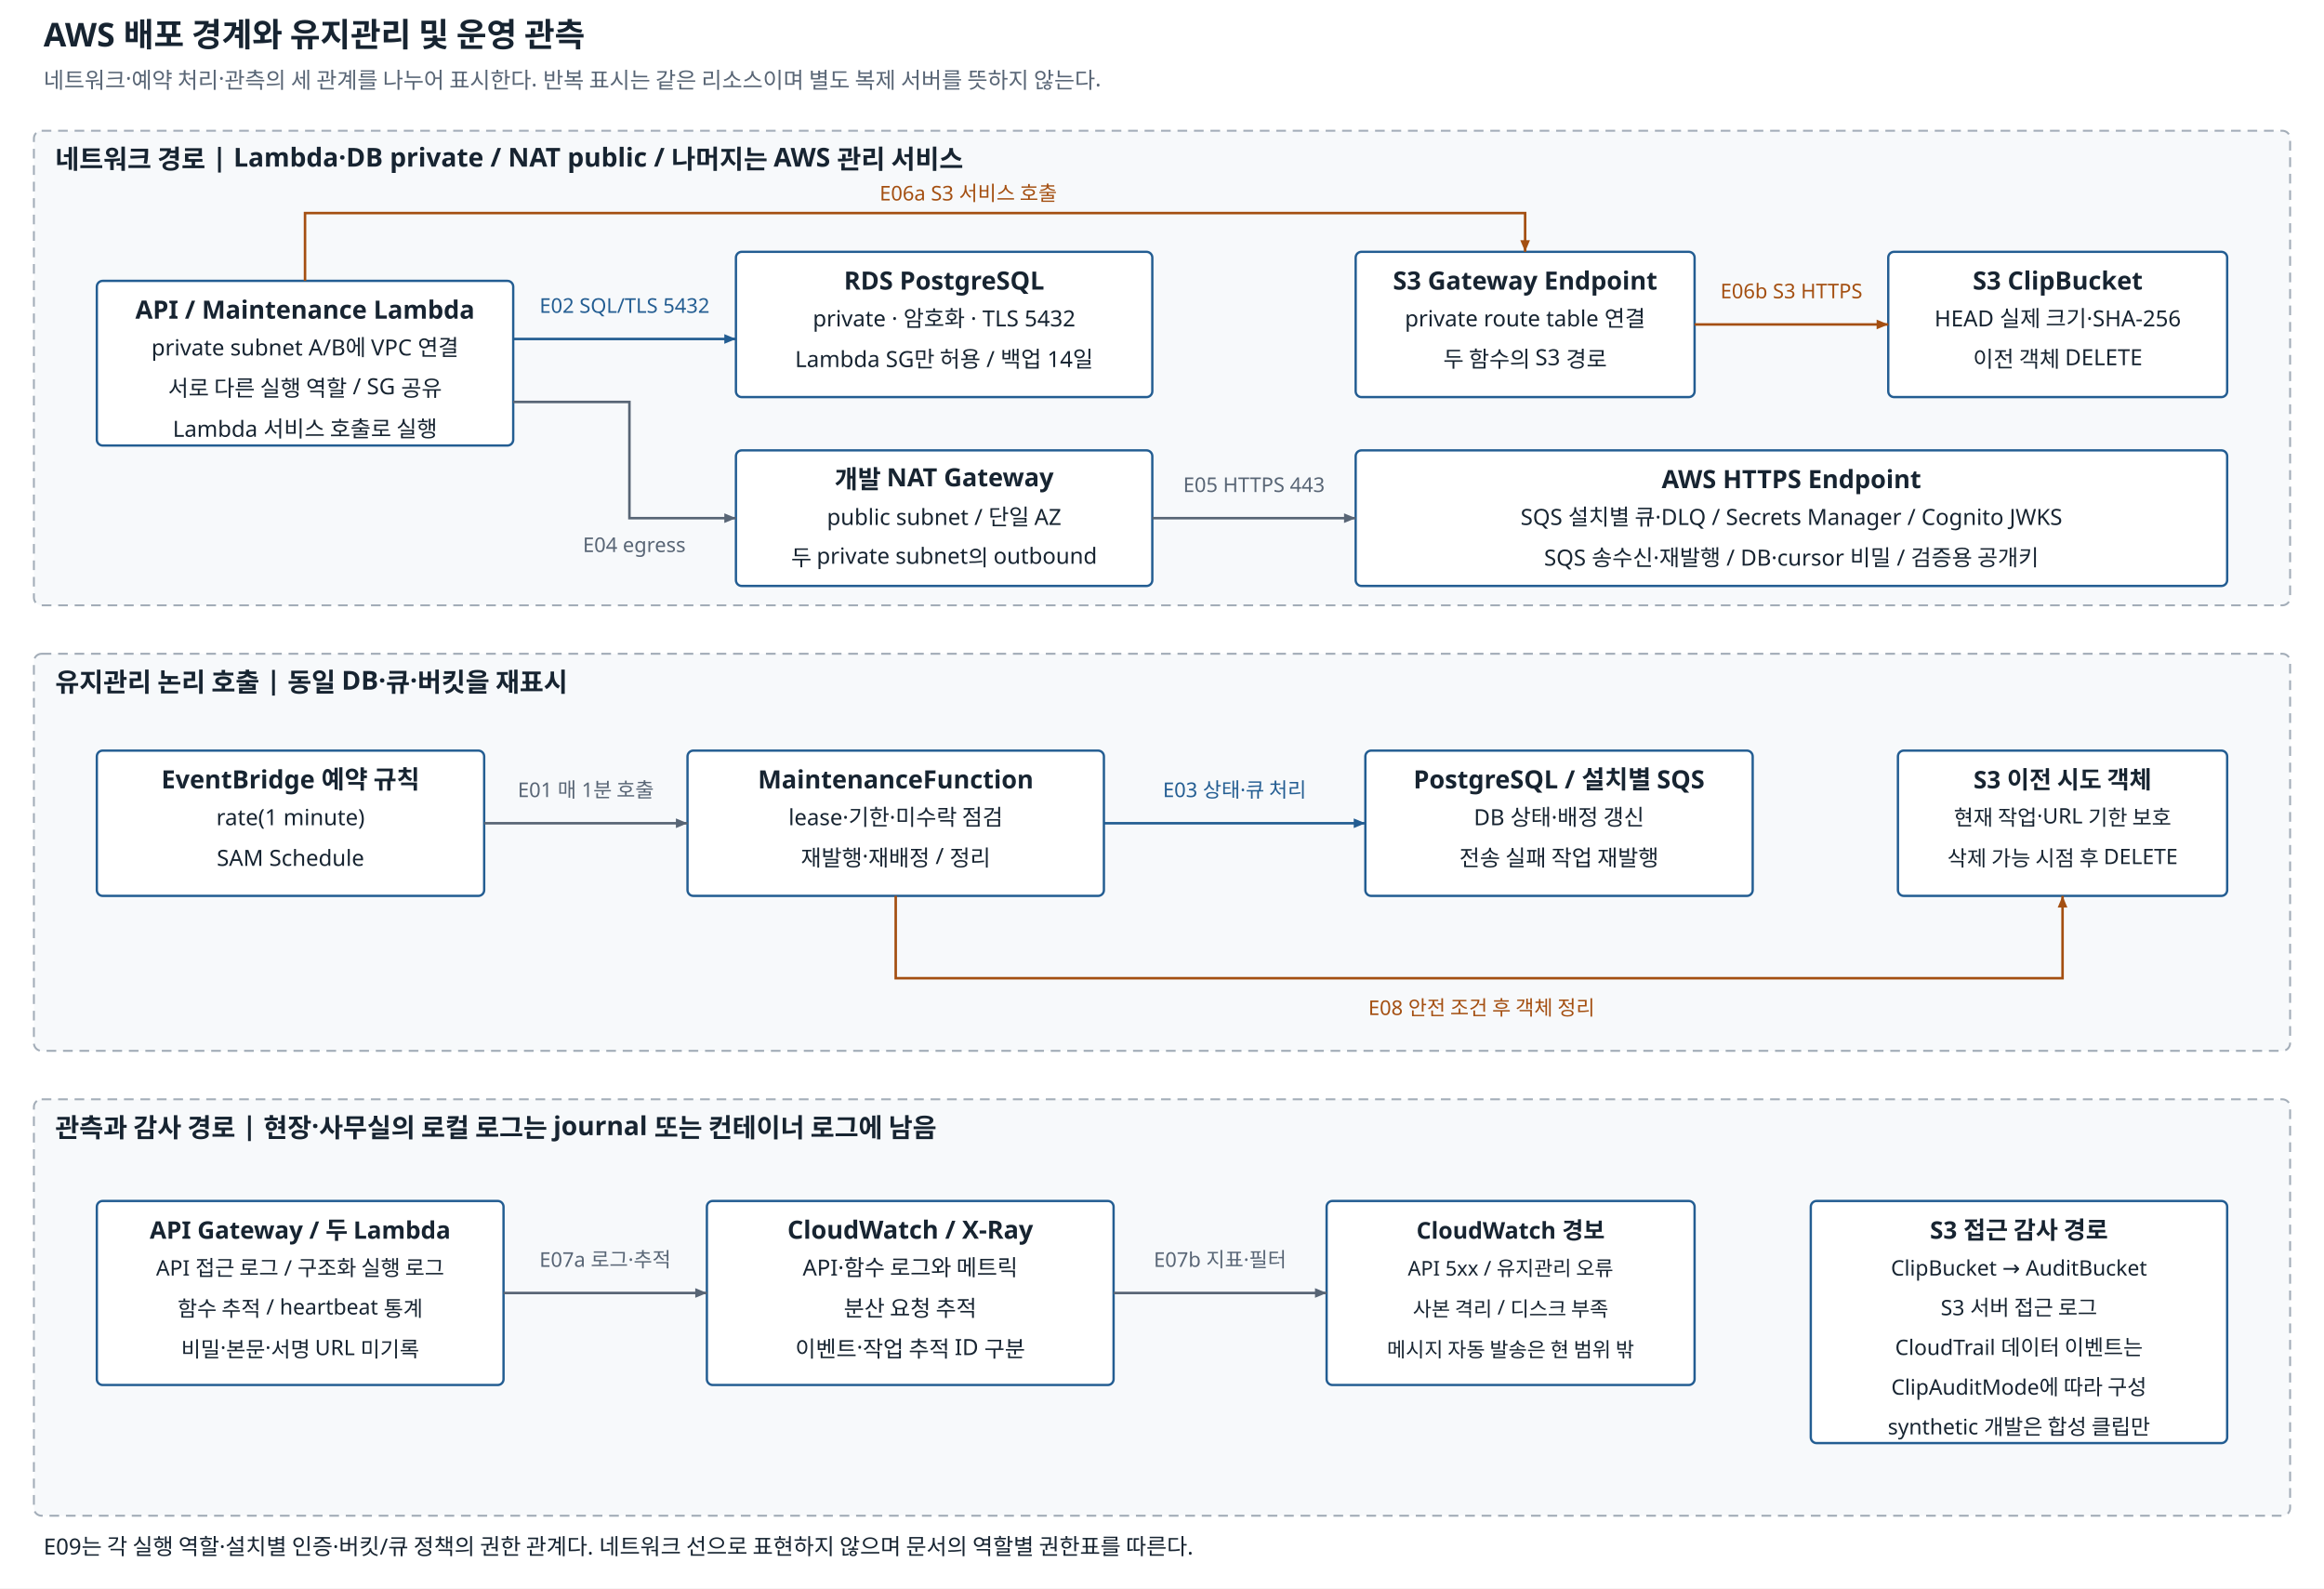
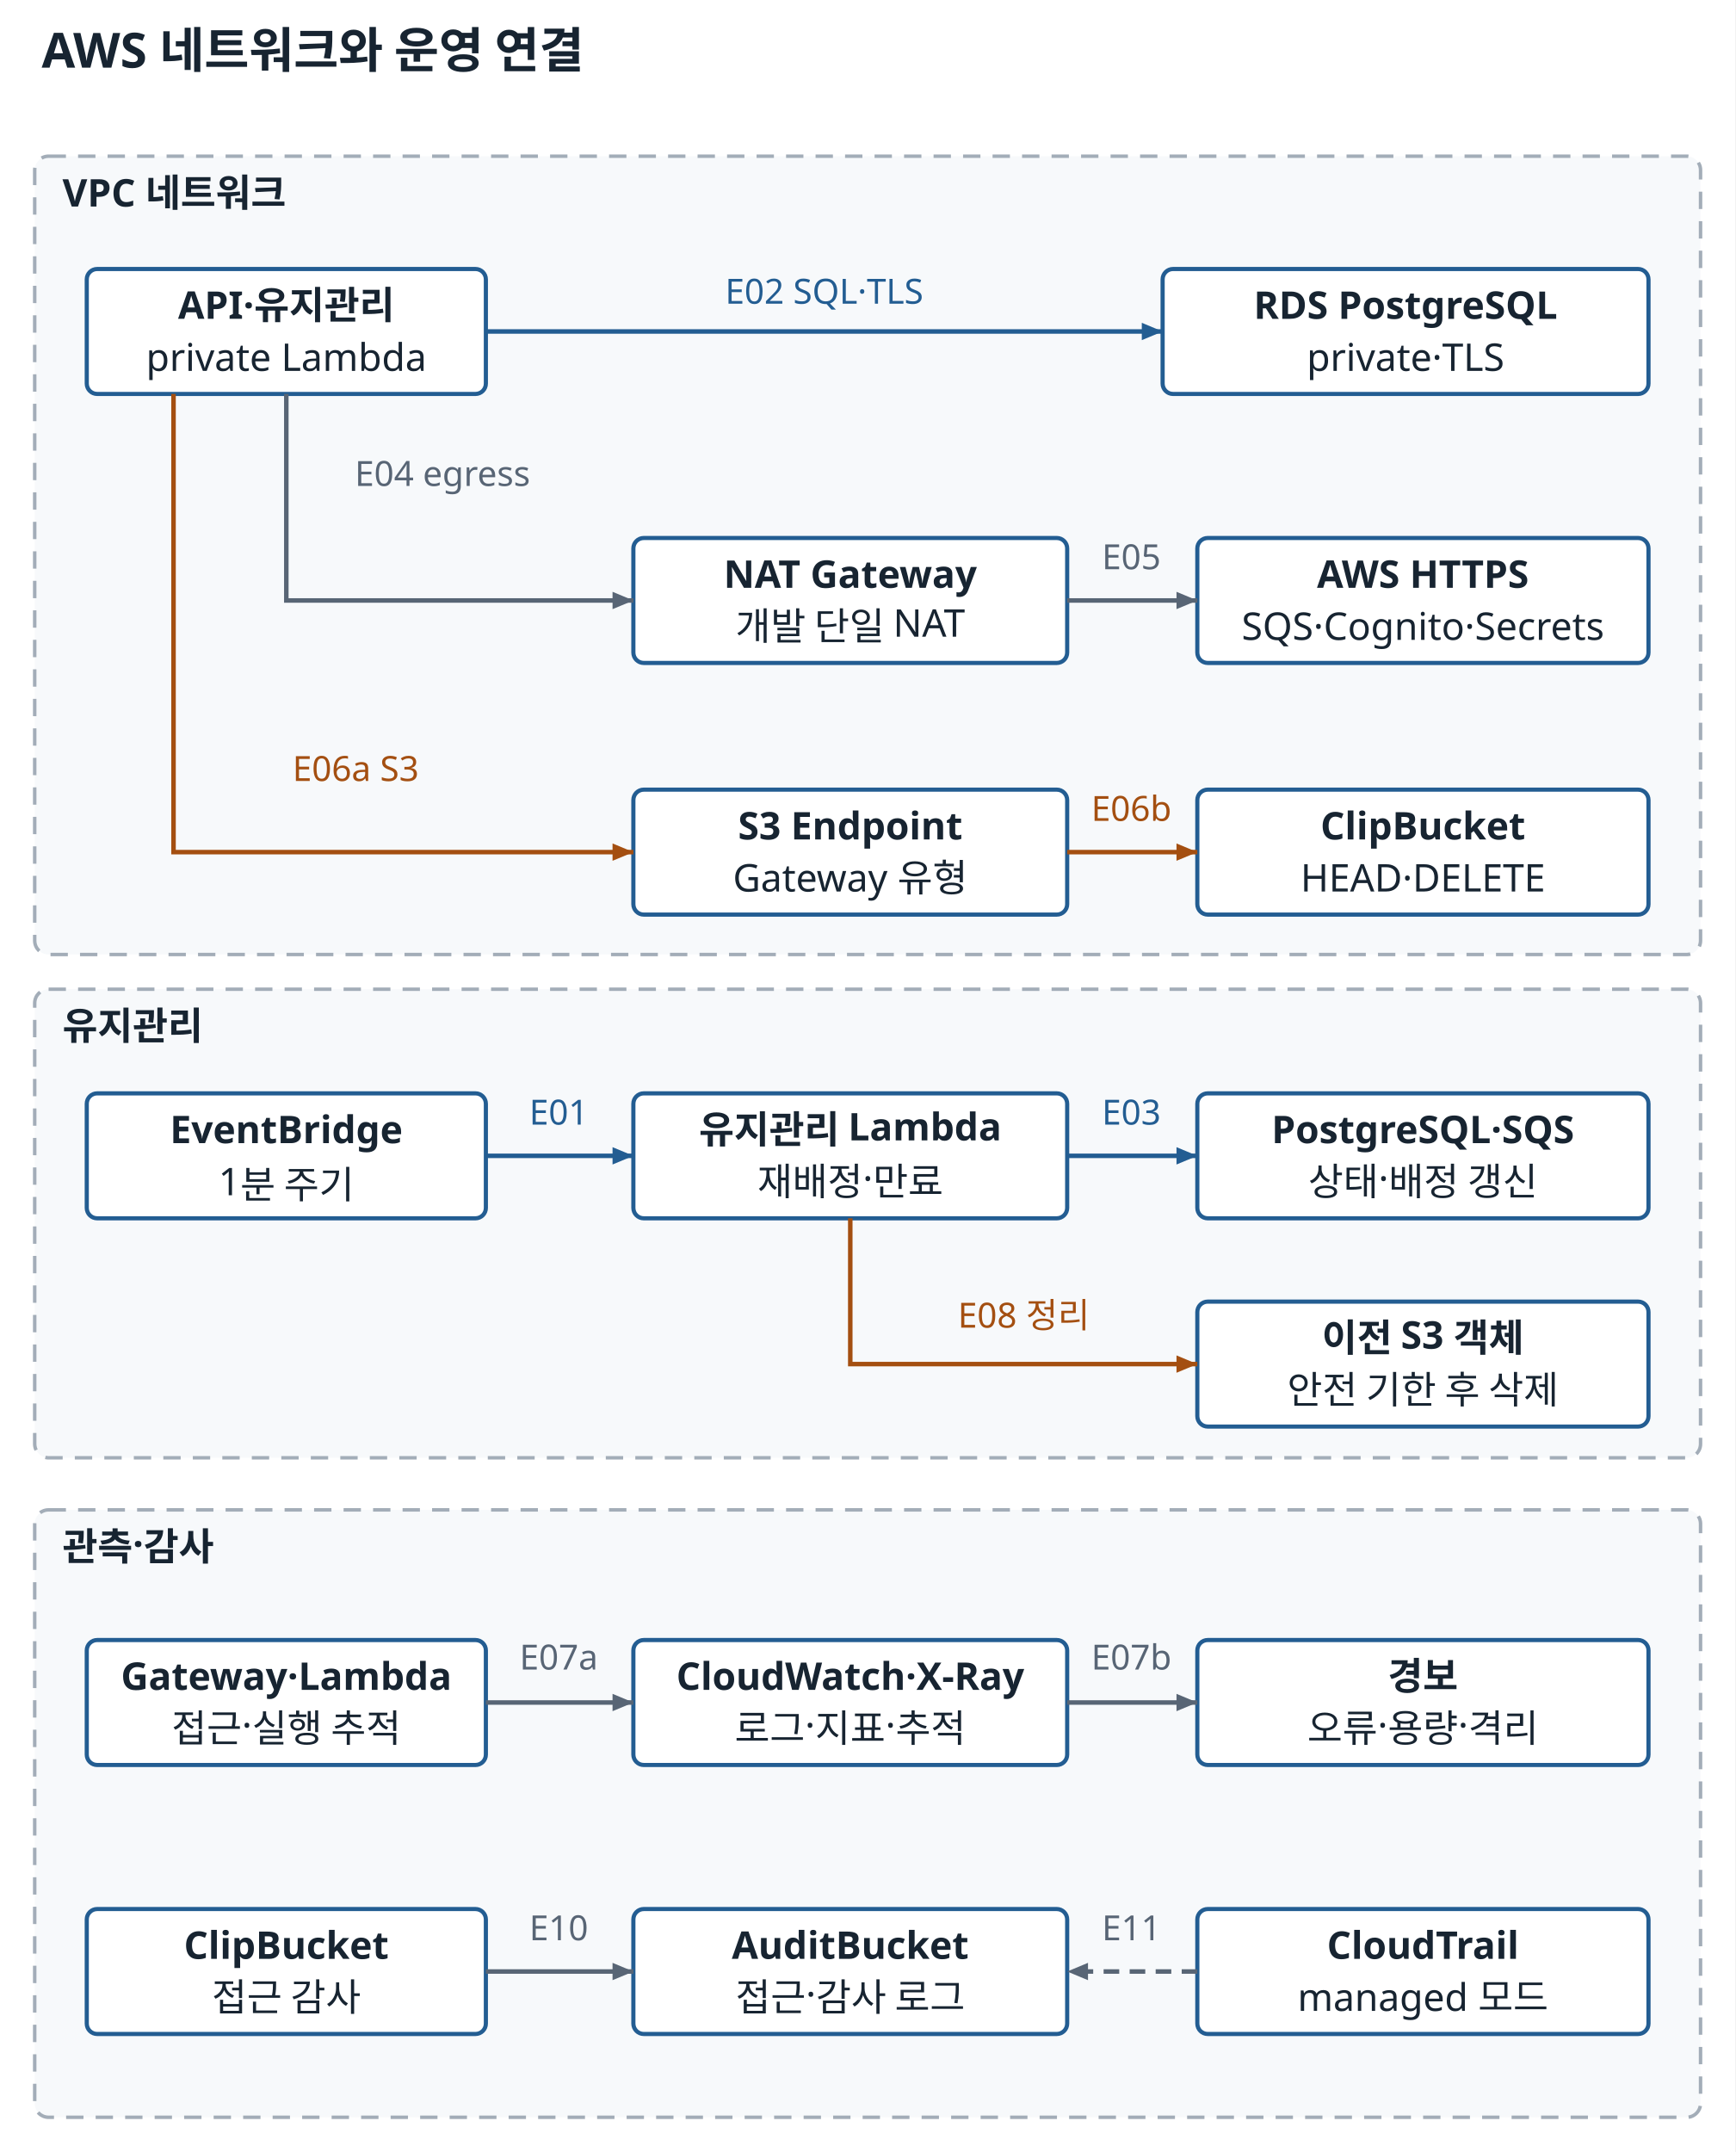
- <svg xmlns="http://www.w3.org/2000/svg" width="2400" height="1640" viewBox="0 0 2400 1640" role="img">
+ <svg xmlns="http://www.w3.org/2000/svg" width="1000" height="1240" viewBox="0 0 1000 1240" role="img">
  <rect width="100%" height="100%" fill="white" />
-   <text x="45" y="48" text-anchor="start" font-family="Nanum Gothic, sans-serif" font-size="34" font-weight="700" fill="#172431">AWS 배포 경계와 유지관리 및 운영 관측</text>
-   <text x="45" y="91" text-anchor="start" font-family="Nanum Gothic, sans-serif" font-size="23" font-weight="400" fill="#586575">네트워크·예약 처리·관측의 세 관계를 나누어 표시한다. 반복 표시는 같은 리소스이며 별도 복제 서버를 뜻하지 않는다.</text>
-   <rect x="35" y="135" width="2330" height="490" rx="8" fill="#F7F9FB" stroke="#A3ADB8" stroke-width="2" stroke-dasharray="10 7" />
-   <text x="57" y="174" text-anchor="start" font-family="Nanum Gothic, sans-serif" font-size="27" font-weight="700" fill="#172431">네트워크 경로  |  Lambda·DB private / NAT public / 나머지는 AWS 관리 서비스</text>
-   <rect x="100" y="290" width="430" height="170" rx="6" fill="white" stroke="#235D92" stroke-width="2.4" />
-   <text x="315.0" y="329" text-anchor="middle" font-family="Nanum Gothic, sans-serif" font-size="26" font-weight="700" fill="#172431">API / Maintenance Lambda</text>
-   <text x="315.0" y="367" text-anchor="middle" font-family="Nanum Gothic, sans-serif" font-size="23" font-weight="400" fill="#172431">private subnet A/B에 VPC 연결</text>
-   <text x="315.0" y="409" text-anchor="middle" font-family="Nanum Gothic, sans-serif" font-size="23" font-weight="400" fill="#172431">서로 다른 실행 역할 / SG 공유</text>
-   <text x="315.0" y="451" text-anchor="middle" font-family="Nanum Gothic, sans-serif" font-size="23" font-weight="400" fill="#172431">Lambda 서비스 호출로 실행</text>
-   <rect x="760" y="260" width="430" height="150" rx="6" fill="white" stroke="#235D92" stroke-width="2.4" />
-   <text x="975.0" y="299" text-anchor="middle" font-family="Nanum Gothic, sans-serif" font-size="26" font-weight="700" fill="#172431">RDS PostgreSQL</text>
-   <text x="975.0" y="337" text-anchor="middle" font-family="Nanum Gothic, sans-serif" font-size="23" font-weight="400" fill="#172431">private · 암호화 · TLS 5432</text>
-   <text x="975.0" y="379" text-anchor="middle" font-family="Nanum Gothic, sans-serif" font-size="23" font-weight="400" fill="#172431">Lambda SG만 허용 / 백업 14일</text>
-   <rect x="760" y="465" width="430" height="140" rx="6" fill="white" stroke="#235D92" stroke-width="2.4" />
-   <text x="975.0" y="504" text-anchor="middle" font-family="Nanum Gothic, sans-serif" font-size="26" font-weight="700" fill="#172431">개발 NAT Gateway</text>
-   <text x="975.0" y="542" text-anchor="middle" font-family="Nanum Gothic, sans-serif" font-size="23" font-weight="400" fill="#172431">public subnet / 단일 AZ</text>
-   <text x="975.0" y="584" text-anchor="middle" font-family="Nanum Gothic, sans-serif" font-size="23" font-weight="400" fill="#172431">두 private subnet의 outbound</text>
-   <rect x="1400" y="260" width="350" height="150" rx="6" fill="white" stroke="#235D92" stroke-width="2.4" />
-   <text x="1575.0" y="299" text-anchor="middle" font-family="Nanum Gothic, sans-serif" font-size="26" font-weight="700" fill="#172431">S3 Gateway Endpoint</text>
-   <text x="1575.0" y="337" text-anchor="middle" font-family="Nanum Gothic, sans-serif" font-size="23" font-weight="400" fill="#172431">private route table 연결</text>
-   <text x="1575.0" y="379" text-anchor="middle" font-family="Nanum Gothic, sans-serif" font-size="23" font-weight="400" fill="#172431">두 함수의 S3 경로</text>
-   <rect x="1950" y="260" width="350" height="150" rx="6" fill="white" stroke="#235D92" stroke-width="2.4" />
-   <text x="2125.0" y="299" text-anchor="middle" font-family="Nanum Gothic, sans-serif" font-size="26" font-weight="700" fill="#172431">S3 ClipBucket</text>
-   <text x="2125.0" y="337" text-anchor="middle" font-family="Nanum Gothic, sans-serif" font-size="23" font-weight="400" fill="#172431">HEAD 실제 크기·SHA-256</text>
-   <text x="2125.0" y="379" text-anchor="middle" font-family="Nanum Gothic, sans-serif" font-size="23" font-weight="400" fill="#172431">이전 객체 DELETE</text>
-   <rect x="1400" y="465" width="900" height="140" rx="6" fill="white" stroke="#235D92" stroke-width="2.4" />
-   <text x="1850.0" y="504" text-anchor="middle" font-family="Nanum Gothic, sans-serif" font-size="26" font-weight="700" fill="#172431">AWS HTTPS Endpoint</text>
-   <text x="1850.0" y="542" text-anchor="middle" font-family="Nanum Gothic, sans-serif" font-size="23" font-weight="400" fill="#172431">SQS 설치별 큐·DLQ / Secrets Manager / Cognito JWKS</text>
-   <text x="1850.0" y="584" text-anchor="middle" font-family="Nanum Gothic, sans-serif" font-size="23" font-weight="400" fill="#172431">SQS 송수신·재발행 / DB·cursor 비밀 / 검증용 공개키</text>
-   <polyline points="530,350 760,350" fill="none" stroke="#235D92" stroke-width="2.6" />
-   <polygon points="760,350 748,345 748,355" fill="#235D92" />
-   <text x="645" y="323" text-anchor="middle" font-family="Nanum Gothic, sans-serif" font-size="21" font-weight="400" fill="#235D92">E02  SQL/TLS 5432</text>
-   <polyline points="530,415 650,415 650,535 760,535" fill="none" stroke="#586575" stroke-width="2.6" />
-   <polygon points="760,535 748,530 748,540" fill="#586575" />
-   <text x="655" y="570" text-anchor="middle" font-family="Nanum Gothic, sans-serif" font-size="21" font-weight="400" fill="#586575">E04  egress</text>
-   <polyline points="315,290 315,220 1575,220 1575,260" fill="none" stroke="#A44F11" stroke-width="2.6" />
-   <polygon points="1575,260 1570,248 1580,248" fill="#A44F11" />
-   <text x="1000" y="207" text-anchor="middle" font-family="Nanum Gothic, sans-serif" font-size="21" font-weight="400" fill="#A44F11">E06a  S3 서비스 호출</text>
-   <polyline points="1750,335 1950,335" fill="none" stroke="#A44F11" stroke-width="2.6" />
-   <polygon points="1950,335 1938,330 1938,340" fill="#A44F11" />
-   <text x="1850" y="308" text-anchor="middle" font-family="Nanum Gothic, sans-serif" font-size="21" font-weight="400" fill="#A44F11">E06b  S3 HTTPS</text>
-   <polyline points="1190,535 1400,535" fill="none" stroke="#586575" stroke-width="2.6" />
-   <polygon points="1400,535 1388,530 1388,540" fill="#586575" />
-   <text x="1295" y="508" text-anchor="middle" font-family="Nanum Gothic, sans-serif" font-size="21" font-weight="400" fill="#586575">E05  HTTPS 443</text>
-   <rect x="35" y="675" width="2330" height="410" rx="8" fill="#F7F9FB" stroke="#A3ADB8" stroke-width="2" stroke-dasharray="10 7" />
-   <text x="57" y="714" text-anchor="start" font-family="Nanum Gothic, sans-serif" font-size="27" font-weight="700" fill="#172431">유지관리 논리 호출  |  동일 DB·큐·버킷을 재표시</text>
-   <rect x="100" y="775" width="400" height="150" rx="6" fill="white" stroke="#235D92" stroke-width="2.4" />
-   <text x="300.0" y="814" text-anchor="middle" font-family="Nanum Gothic, sans-serif" font-size="26" font-weight="700" fill="#172431">EventBridge 예약 규칙</text>
-   <text x="300.0" y="852" text-anchor="middle" font-family="Nanum Gothic, sans-serif" font-size="23" font-weight="400" fill="#172431">rate(1 minute)</text>
-   <text x="300.0" y="894" text-anchor="middle" font-family="Nanum Gothic, sans-serif" font-size="23" font-weight="400" fill="#172431">SAM Schedule</text>
-   <rect x="710" y="775" width="430" height="150" rx="6" fill="white" stroke="#235D92" stroke-width="2.4" />
-   <text x="925.0" y="814" text-anchor="middle" font-family="Nanum Gothic, sans-serif" font-size="26" font-weight="700" fill="#172431">MaintenanceFunction</text>
-   <text x="925.0" y="852" text-anchor="middle" font-family="Nanum Gothic, sans-serif" font-size="23" font-weight="400" fill="#172431">lease·기한·미수락 점검</text>
-   <text x="925.0" y="894" text-anchor="middle" font-family="Nanum Gothic, sans-serif" font-size="23" font-weight="400" fill="#172431">재발행·재배정 / 정리</text>
-   <rect x="1410" y="775" width="400" height="150" rx="6" fill="white" stroke="#235D92" stroke-width="2.4" />
-   <text x="1610.0" y="814" text-anchor="middle" font-family="Nanum Gothic, sans-serif" font-size="26" font-weight="700" fill="#172431">PostgreSQL / 설치별 SQS</text>
-   <text x="1610.0" y="852" text-anchor="middle" font-family="Nanum Gothic, sans-serif" font-size="23" font-weight="400" fill="#172431">DB 상태·배정 갱신</text>
-   <text x="1610.0" y="894" text-anchor="middle" font-family="Nanum Gothic, sans-serif" font-size="23" font-weight="400" fill="#172431">전송 실패 작업 재발행</text>
-   <rect x="1960" y="775" width="340" height="150" rx="6" fill="white" stroke="#235D92" stroke-width="2.4" />
-   <text x="2130.0" y="814" text-anchor="middle" font-family="Nanum Gothic, sans-serif" font-size="25" font-weight="700" fill="#172431">S3 이전 시도 객체</text>
-   <text x="2130.0" y="852" text-anchor="middle" font-family="Nanum Gothic, sans-serif" font-size="22" font-weight="400" fill="#172431">현재 작업·URL 기한 보호</text>
-   <text x="2130.0" y="894" text-anchor="middle" font-family="Nanum Gothic, sans-serif" font-size="22" font-weight="400" fill="#172431">삭제 가능 시점 후 DELETE</text>
-   <polyline points="500,850 710,850" fill="none" stroke="#586575" stroke-width="2.6" />
-   <polygon points="710,850 698,845 698,855" fill="#586575" />
-   <text x="605" y="823" text-anchor="middle" font-family="Nanum Gothic, sans-serif" font-size="21" font-weight="400" fill="#586575">E01  매 1분 호출</text>
-   <polyline points="1140,850 1410,850" fill="none" stroke="#235D92" stroke-width="2.6" />
-   <polygon points="1410,850 1398,845 1398,855" fill="#235D92" />
-   <text x="1275" y="823" text-anchor="middle" font-family="Nanum Gothic, sans-serif" font-size="21" font-weight="400" fill="#235D92">E03  상태·큐 처리</text>
-   <polyline points="925,925 925,1010 2130,1010 2130,925" fill="none" stroke="#A44F11" stroke-width="2.6" />
-   <polygon points="2130,925 2125,937 2135,937" fill="#A44F11" />
-   <text x="1530" y="1048" text-anchor="middle" font-family="Nanum Gothic, sans-serif" font-size="21" font-weight="400" fill="#A44F11">E08  안전 조건 후 객체 정리</text>
-   <rect x="35" y="1135" width="2330" height="430" rx="8" fill="#F7F9FB" stroke="#A3ADB8" stroke-width="2" stroke-dasharray="10 7" />
-   <text x="57" y="1174" text-anchor="start" font-family="Nanum Gothic, sans-serif" font-size="27" font-weight="700" fill="#172431">관측과 감사 경로  |  현장·사무실의 로컬 로그는 journal 또는 컨테이너 로그에 남음</text>
-   <rect x="100" y="1240" width="420" height="190" rx="6" fill="white" stroke="#235D92" stroke-width="2.4" />
-   <text x="310.0" y="1279" text-anchor="middle" font-family="Nanum Gothic, sans-serif" font-size="25" font-weight="700" fill="#172431">API Gateway / 두 Lambda</text>
-   <text x="310.0" y="1317" text-anchor="middle" font-family="Nanum Gothic, sans-serif" font-size="22" font-weight="400" fill="#172431">API 접근 로그 / 구조화 실행 로그</text>
-   <text x="310.0" y="1359" text-anchor="middle" font-family="Nanum Gothic, sans-serif" font-size="22" font-weight="400" fill="#172431">함수 추적 / heartbeat 통계</text>
-   <text x="310.0" y="1401" text-anchor="middle" font-family="Nanum Gothic, sans-serif" font-size="22" font-weight="400" fill="#172431">비밀·본문·서명 URL 미기록</text>
-   <rect x="730" y="1240" width="420" height="190" rx="6" fill="white" stroke="#235D92" stroke-width="2.4" />
-   <text x="940.0" y="1279" text-anchor="middle" font-family="Nanum Gothic, sans-serif" font-size="26" font-weight="700" fill="#172431">CloudWatch / X-Ray</text>
-   <text x="940.0" y="1317" text-anchor="middle" font-family="Nanum Gothic, sans-serif" font-size="23" font-weight="400" fill="#172431">API·함수 로그와 메트릭</text>
-   <text x="940.0" y="1359" text-anchor="middle" font-family="Nanum Gothic, sans-serif" font-size="23" font-weight="400" fill="#172431">분산 요청 추적</text>
-   <text x="940.0" y="1401" text-anchor="middle" font-family="Nanum Gothic, sans-serif" font-size="23" font-weight="400" fill="#172431">이벤트·작업 추적 ID 구분</text>
-   <rect x="1370" y="1240" width="380" height="190" rx="6" fill="white" stroke="#235D92" stroke-width="2.4" />
-   <text x="1560.0" y="1279" text-anchor="middle" font-family="Nanum Gothic, sans-serif" font-size="24" font-weight="700" fill="#172431">CloudWatch 경보</text>
-   <text x="1560.0" y="1317" text-anchor="middle" font-family="Nanum Gothic, sans-serif" font-size="21" font-weight="400" fill="#172431">API 5xx / 유지관리 오류</text>
-   <text x="1560.0" y="1359" text-anchor="middle" font-family="Nanum Gothic, sans-serif" font-size="21" font-weight="400" fill="#172431">사본 격리 / 디스크 부족</text>
-   <text x="1560.0" y="1401" text-anchor="middle" font-family="Nanum Gothic, sans-serif" font-size="21" font-weight="400" fill="#172431">메시지 자동 발송은 현 범위 밖</text>
-   <rect x="1870" y="1240" width="430" height="250" rx="6" fill="white" stroke="#235D92" stroke-width="2.4" />
-   <text x="2085.0" y="1279" text-anchor="middle" font-family="Nanum Gothic, sans-serif" font-size="25" font-weight="700" fill="#172431">S3 접근 감사 경로</text>
-   <text x="2085.0" y="1317.0" text-anchor="middle" font-family="Nanum Gothic, sans-serif" font-size="22" font-weight="400" fill="#172431">ClipBucket → AuditBucket</text>
-   <text x="2085.0" y="1358.0" text-anchor="middle" font-family="Nanum Gothic, sans-serif" font-size="22" font-weight="400" fill="#172431">S3 서버 접근 로그</text>
-   <text x="2085.0" y="1399.0" text-anchor="middle" font-family="Nanum Gothic, sans-serif" font-size="22" font-weight="400" fill="#172431">CloudTrail 데이터 이벤트는</text>
-   <text x="2085.0" y="1440.0" text-anchor="middle" font-family="Nanum Gothic, sans-serif" font-size="22" font-weight="400" fill="#172431">ClipAuditMode에 따라 구성</text>
-   <text x="2085.0" y="1481.0" text-anchor="middle" font-family="Nanum Gothic, sans-serif" font-size="22" font-weight="400" fill="#172431">synthetic 개발은 합성 클립만</text>
-   <polyline points="520,1335 730,1335" fill="none" stroke="#586575" stroke-width="2.6" />
-   <polygon points="730,1335 718,1330 718,1340" fill="#586575" />
-   <text x="625" y="1308" text-anchor="middle" font-family="Nanum Gothic, sans-serif" font-size="21" font-weight="400" fill="#586575">E07a  로그·추적</text>
-   <polyline points="1150,1335 1370,1335" fill="none" stroke="#586575" stroke-width="2.6" />
-   <polygon points="1370,1335 1358,1330 1358,1340" fill="#586575" />
-   <text x="1260" y="1308" text-anchor="middle" font-family="Nanum Gothic, sans-serif" font-size="21" font-weight="400" fill="#586575">E07b  지표·필터</text>
-   <text x="45" y="1605" text-anchor="start" font-family="Nanum Gothic, sans-serif" font-size="23" font-weight="400" fill="#172431">E09는 각 실행 역할·설치별 인증·버킷/큐 정책의 권한 관계다. 네트워크 선으로 표현하지 않으며 문서의 역할별 권한표를 따른다.</text>
+   <text x="24" y="39" text-anchor="start" font-family="Nanum Gothic, sans-serif" font-size="28" font-weight="700" fill="#172431">AWS 네트워크와 운영 연결</text>
+   <rect x="20" y="90" width="960" height="460" rx="8" fill="#F7F9FB" stroke="#A3ADB8" stroke-width="2" stroke-dasharray="10 7" />
+   <text x="36" y="119" text-anchor="start" font-family="Nanum Gothic, sans-serif" font-size="22" font-weight="700" fill="#172431">VPC 네트워크</text>
+   <rect x="20" y="570" width="960" height="270" rx="8" fill="#F7F9FB" stroke="#A3ADB8" stroke-width="2" stroke-dasharray="10 7" />
+   <text x="36" y="599" text-anchor="start" font-family="Nanum Gothic, sans-serif" font-size="22" font-weight="700" fill="#172431">유지관리</text>
+   <rect x="20" y="870" width="960" height="350" rx="8" fill="#F7F9FB" stroke="#A3ADB8" stroke-width="2" stroke-dasharray="10 7" />
+   <text x="36" y="899" text-anchor="start" font-family="Nanum Gothic, sans-serif" font-size="22" font-weight="700" fill="#172431">관측·감사</text>
+   <rect x="50" y="155" width="230" height="72" rx="6" fill="white" stroke="#235D92" stroke-width="2.4" />
+   <text x="165.0" y="183.7" text-anchor="middle" font-family="Nanum Gothic, sans-serif" font-size="22" font-weight="700" fill="#172431">API·유지관리</text>
+   <text x="165.0" y="213.7" text-anchor="middle" font-family="Nanum Gothic, sans-serif" font-size="22" font-weight="400" fill="#172431">private Lambda</text>
+   <rect x="670" y="155" width="280" height="72" rx="6" fill="white" stroke="#235D92" stroke-width="2.4" />
+   <text x="810.0" y="183.7" text-anchor="middle" font-family="Nanum Gothic, sans-serif" font-size="22" font-weight="700" fill="#172431">RDS PostgreSQL</text>
+   <text x="810.0" y="213.7" text-anchor="middle" font-family="Nanum Gothic, sans-serif" font-size="22" font-weight="400" fill="#172431">private·TLS</text>
+   <rect x="365" y="310" width="250" height="72" rx="6" fill="white" stroke="#235D92" stroke-width="2.4" />
+   <text x="490.0" y="338.7" text-anchor="middle" font-family="Nanum Gothic, sans-serif" font-size="22" font-weight="700" fill="#172431">NAT Gateway</text>
+   <text x="490.0" y="368.7" text-anchor="middle" font-family="Nanum Gothic, sans-serif" font-size="22" font-weight="400" fill="#172431">개발 단일 NAT</text>
+   <rect x="690" y="310" width="260" height="72" rx="6" fill="white" stroke="#235D92" stroke-width="2.4" />
+   <text x="820.0" y="338.7" text-anchor="middle" font-family="Nanum Gothic, sans-serif" font-size="22" font-weight="700" fill="#172431">AWS HTTPS</text>
+   <text x="820.0" y="368.7" text-anchor="middle" font-family="Nanum Gothic, sans-serif" font-size="22" font-weight="400" fill="#172431">SQS·Cognito·Secrets</text>
+   <rect x="365" y="455" width="250" height="72" rx="6" fill="white" stroke="#235D92" stroke-width="2.4" />
+   <text x="490.0" y="483.7" text-anchor="middle" font-family="Nanum Gothic, sans-serif" font-size="22" font-weight="700" fill="#172431">S3 Endpoint</text>
+   <text x="490.0" y="513.7" text-anchor="middle" font-family="Nanum Gothic, sans-serif" font-size="22" font-weight="400" fill="#172431">Gateway 유형</text>
+   <rect x="690" y="455" width="260" height="72" rx="6" fill="white" stroke="#235D92" stroke-width="2.4" />
+   <text x="820.0" y="483.7" text-anchor="middle" font-family="Nanum Gothic, sans-serif" font-size="22" font-weight="700" fill="#172431">ClipBucket</text>
+   <text x="820.0" y="513.7" text-anchor="middle" font-family="Nanum Gothic, sans-serif" font-size="22" font-weight="400" fill="#172431">HEAD·DELETE</text>
+   <rect x="50" y="630" width="230" height="72" rx="6" fill="white" stroke="#235D92" stroke-width="2.4" />
+   <text x="165.0" y="658.7" text-anchor="middle" font-family="Nanum Gothic, sans-serif" font-size="22" font-weight="700" fill="#172431">EventBridge</text>
+   <text x="165.0" y="688.7" text-anchor="middle" font-family="Nanum Gothic, sans-serif" font-size="22" font-weight="400" fill="#172431">1분 주기</text>
+   <rect x="365" y="630" width="250" height="72" rx="6" fill="white" stroke="#235D92" stroke-width="2.4" />
+   <text x="490.0" y="658.7" text-anchor="middle" font-family="Nanum Gothic, sans-serif" font-size="22" font-weight="700" fill="#172431">유지관리 Lambda</text>
+   <text x="490.0" y="688.7" text-anchor="middle" font-family="Nanum Gothic, sans-serif" font-size="22" font-weight="400" fill="#172431">재배정·만료</text>
+   <rect x="690" y="630" width="260" height="72" rx="6" fill="white" stroke="#235D92" stroke-width="2.4" />
+   <text x="820.0" y="658.7" text-anchor="middle" font-family="Nanum Gothic, sans-serif" font-size="22" font-weight="700" fill="#172431">PostgreSQL·SQS</text>
+   <text x="820.0" y="688.7" text-anchor="middle" font-family="Nanum Gothic, sans-serif" font-size="22" font-weight="400" fill="#172431">상태·배정 갱신</text>
+   <rect x="690" y="750" width="260" height="72" rx="6" fill="white" stroke="#235D92" stroke-width="2.4" />
+   <text x="820.0" y="778.7" text-anchor="middle" font-family="Nanum Gothic, sans-serif" font-size="22" font-weight="700" fill="#172431">이전 S3 객체</text>
+   <text x="820.0" y="808.7" text-anchor="middle" font-family="Nanum Gothic, sans-serif" font-size="22" font-weight="400" fill="#172431">안전 기한 후 삭제</text>
+   <rect x="50" y="945" width="230" height="72" rx="6" fill="white" stroke="#235D92" stroke-width="2.4" />
+   <text x="165.0" y="973.7" text-anchor="middle" font-family="Nanum Gothic, sans-serif" font-size="22" font-weight="700" fill="#172431">Gateway·Lambda</text>
+   <text x="165.0" y="1003.7" text-anchor="middle" font-family="Nanum Gothic, sans-serif" font-size="22" font-weight="400" fill="#172431">접근·실행 추적</text>
+   <rect x="365" y="945" width="250" height="72" rx="6" fill="white" stroke="#235D92" stroke-width="2.4" />
+   <text x="490.0" y="973.7" text-anchor="middle" font-family="Nanum Gothic, sans-serif" font-size="22" font-weight="700" fill="#172431">CloudWatch·X-Ray</text>
+   <text x="490.0" y="1003.7" text-anchor="middle" font-family="Nanum Gothic, sans-serif" font-size="22" font-weight="400" fill="#172431">로그·지표·추적</text>
+   <rect x="690" y="945" width="260" height="72" rx="6" fill="white" stroke="#235D92" stroke-width="2.4" />
+   <text x="820.0" y="973.7" text-anchor="middle" font-family="Nanum Gothic, sans-serif" font-size="22" font-weight="700" fill="#172431">경보</text>
+   <text x="820.0" y="1003.7" text-anchor="middle" font-family="Nanum Gothic, sans-serif" font-size="22" font-weight="400" fill="#172431">오류·용량·격리</text>
+   <rect x="50" y="1100" width="230" height="72" rx="6" fill="white" stroke="#235D92" stroke-width="2.4" />
+   <text x="165.0" y="1128.7" text-anchor="middle" font-family="Nanum Gothic, sans-serif" font-size="22" font-weight="700" fill="#172431">ClipBucket</text>
+   <text x="165.0" y="1158.7" text-anchor="middle" font-family="Nanum Gothic, sans-serif" font-size="22" font-weight="400" fill="#172431">접근 감사</text>
+   <rect x="365" y="1100" width="250" height="72" rx="6" fill="white" stroke="#235D92" stroke-width="2.4" />
+   <text x="490.0" y="1128.7" text-anchor="middle" font-family="Nanum Gothic, sans-serif" font-size="22" font-weight="700" fill="#172431">AuditBucket</text>
+   <text x="490.0" y="1158.7" text-anchor="middle" font-family="Nanum Gothic, sans-serif" font-size="22" font-weight="400" fill="#172431">접근·감사 로그</text>
+   <rect x="690" y="1100" width="260" height="72" rx="6" fill="white" stroke="#235D92" stroke-width="2.4" />
+   <text x="820.0" y="1128.7" text-anchor="middle" font-family="Nanum Gothic, sans-serif" font-size="22" font-weight="700" fill="#172431">CloudTrail</text>
+   <text x="820.0" y="1158.7" text-anchor="middle" font-family="Nanum Gothic, sans-serif" font-size="22" font-weight="400" fill="#172431">managed 모드</text>
+   <polyline points="280,191 670,191" fill="none" stroke="#235D92" stroke-width="2.6" />
+   <polygon points="670,191 658,186 658,196" fill="#235D92" />
+   <text x="475" y="175" text-anchor="middle" font-family="Nanum Gothic, sans-serif" font-size="20" font-weight="400" fill="#235D92">E02 SQL·TLS</text>
+   <polyline points="165,227 165,346 365,346" fill="none" stroke="#586575" stroke-width="2.6" />
+   <polygon points="365,346 353,341 353,351" fill="#586575" />
+   <text x="255" y="280" text-anchor="middle" font-family="Nanum Gothic, sans-serif" font-size="20" font-weight="400" fill="#586575">E04 egress</text>
+   <polyline points="615,346 690,346" fill="none" stroke="#586575" stroke-width="2.6" />
+   <polygon points="690,346 678,341 678,351" fill="#586575" />
+   <text x="652" y="328" text-anchor="middle" font-family="Nanum Gothic, sans-serif" font-size="20" font-weight="400" fill="#586575">E05</text>
+   <polyline points="100,227 100,491 365,491" fill="none" stroke="#A44F11" stroke-width="2.6" />
+   <polygon points="365,491 353,486 353,496" fill="#A44F11" />
+   <text x="205" y="450" text-anchor="middle" font-family="Nanum Gothic, sans-serif" font-size="20" font-weight="400" fill="#A44F11">E06a S3</text>
+   <polyline points="615,491 690,491" fill="none" stroke="#A44F11" stroke-width="2.6" />
+   <polygon points="690,491 678,486 678,496" fill="#A44F11" />
+   <text x="652" y="473" text-anchor="middle" font-family="Nanum Gothic, sans-serif" font-size="20" font-weight="400" fill="#A44F11">E06b</text>
+   <polyline points="280,666 365,666" fill="none" stroke="#235D92" stroke-width="2.6" />
+   <polygon points="365,666 353,661 353,671" fill="#235D92" />
+   <text x="322" y="648" text-anchor="middle" font-family="Nanum Gothic, sans-serif" font-size="20" font-weight="400" fill="#235D92">E01</text>
+   <polyline points="615,666 690,666" fill="none" stroke="#235D92" stroke-width="2.6" />
+   <polygon points="690,666 678,661 678,671" fill="#235D92" />
+   <text x="652" y="648" text-anchor="middle" font-family="Nanum Gothic, sans-serif" font-size="20" font-weight="400" fill="#235D92">E03</text>
+   <polyline points="490,702 490,786 690,786" fill="none" stroke="#A44F11" stroke-width="2.6" />
+   <polygon points="690,786 678,781 678,791" fill="#A44F11" />
+   <text x="590" y="765" text-anchor="middle" font-family="Nanum Gothic, sans-serif" font-size="20" font-weight="400" fill="#A44F11">E08 정리</text>
+   <polyline points="280,981 365,981" fill="none" stroke="#586575" stroke-width="2.6" />
+   <polygon points="365,981 353,976 353,986" fill="#586575" />
+   <text x="322" y="962" text-anchor="middle" font-family="Nanum Gothic, sans-serif" font-size="20" font-weight="400" fill="#586575">E07a</text>
+   <polyline points="615,981 690,981" fill="none" stroke="#586575" stroke-width="2.6" />
+   <polygon points="690,981 678,976 678,986" fill="#586575" />
+   <text x="652" y="962" text-anchor="middle" font-family="Nanum Gothic, sans-serif" font-size="20" font-weight="400" fill="#586575">E07b</text>
+   <polyline points="280,1136 365,1136" fill="none" stroke="#586575" stroke-width="2.6" />
+   <polygon points="365,1136 353,1131 353,1141" fill="#586575" />
+   <text x="322" y="1118" text-anchor="middle" font-family="Nanum Gothic, sans-serif" font-size="20" font-weight="400" fill="#586575">E10</text>
+   <polyline points="690,1136 615,1136" fill="none" stroke="#586575" stroke-width="2.6" stroke-dasharray="9 6" />
+   <polygon points="615,1136 627,1131 627,1141" fill="#586575" />
+   <text x="652" y="1118" text-anchor="middle" font-family="Nanum Gothic, sans-serif" font-size="20" font-weight="400" fill="#586575">E11</text>
</svg>
